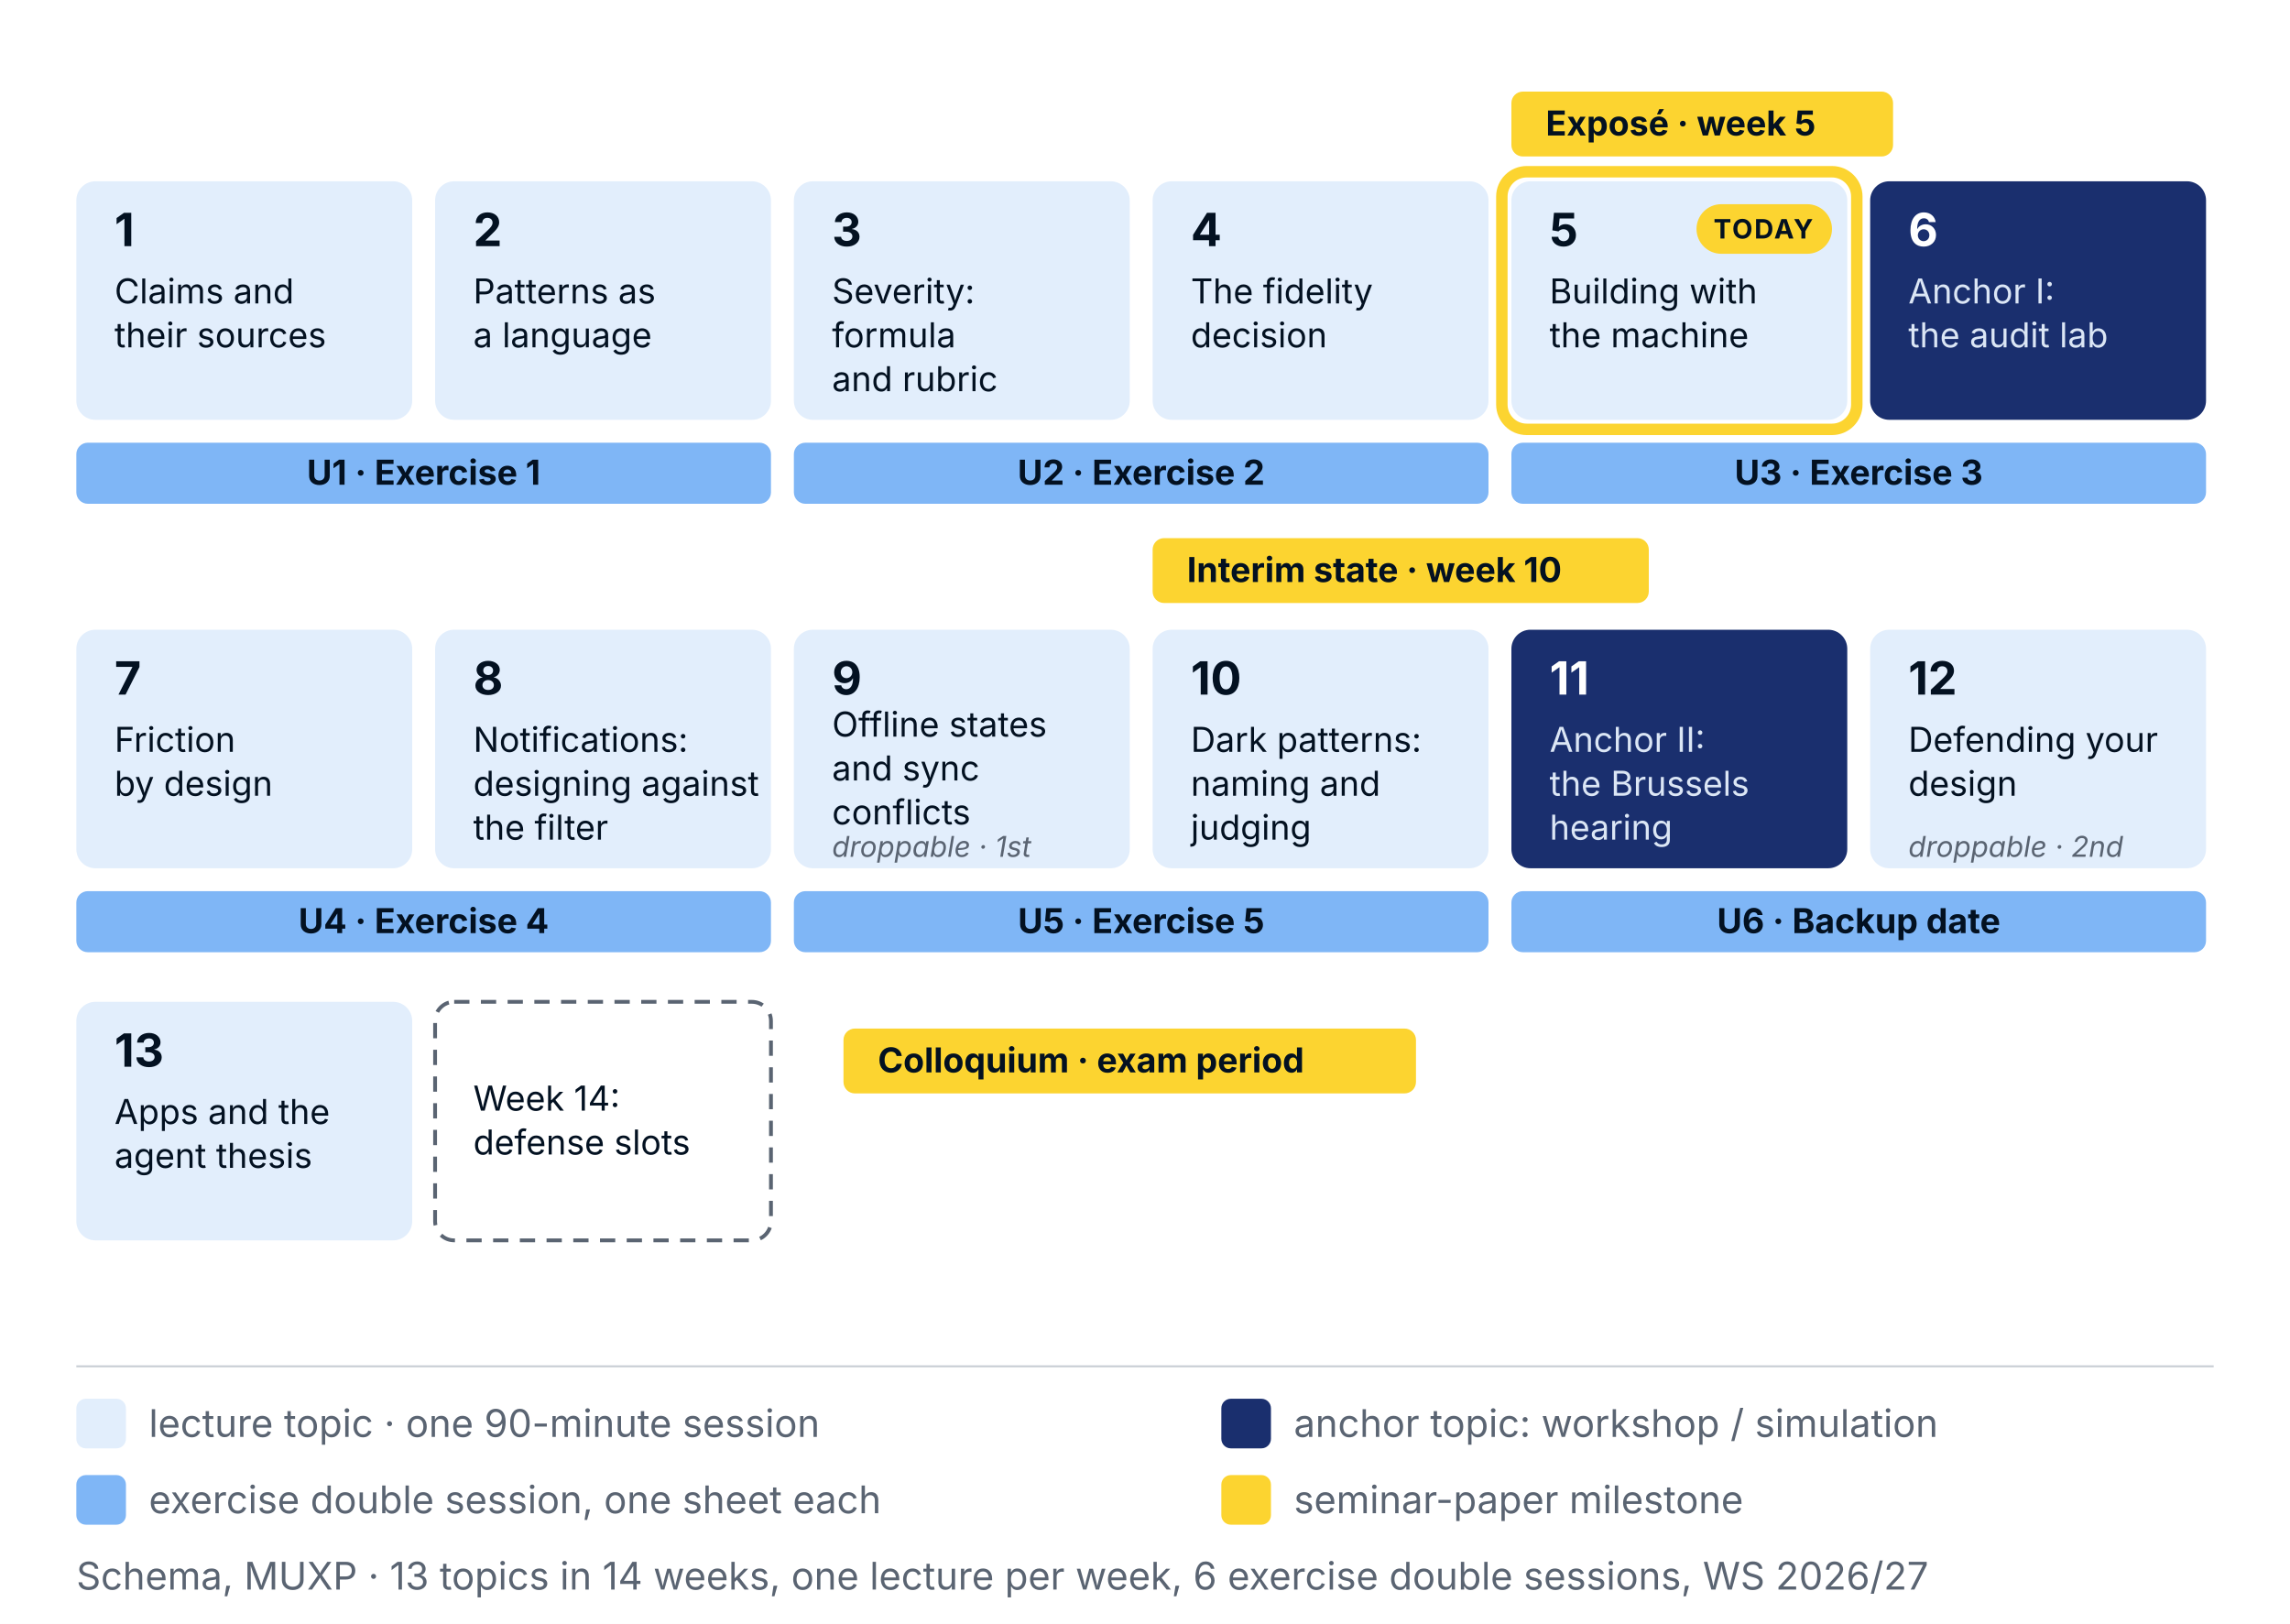
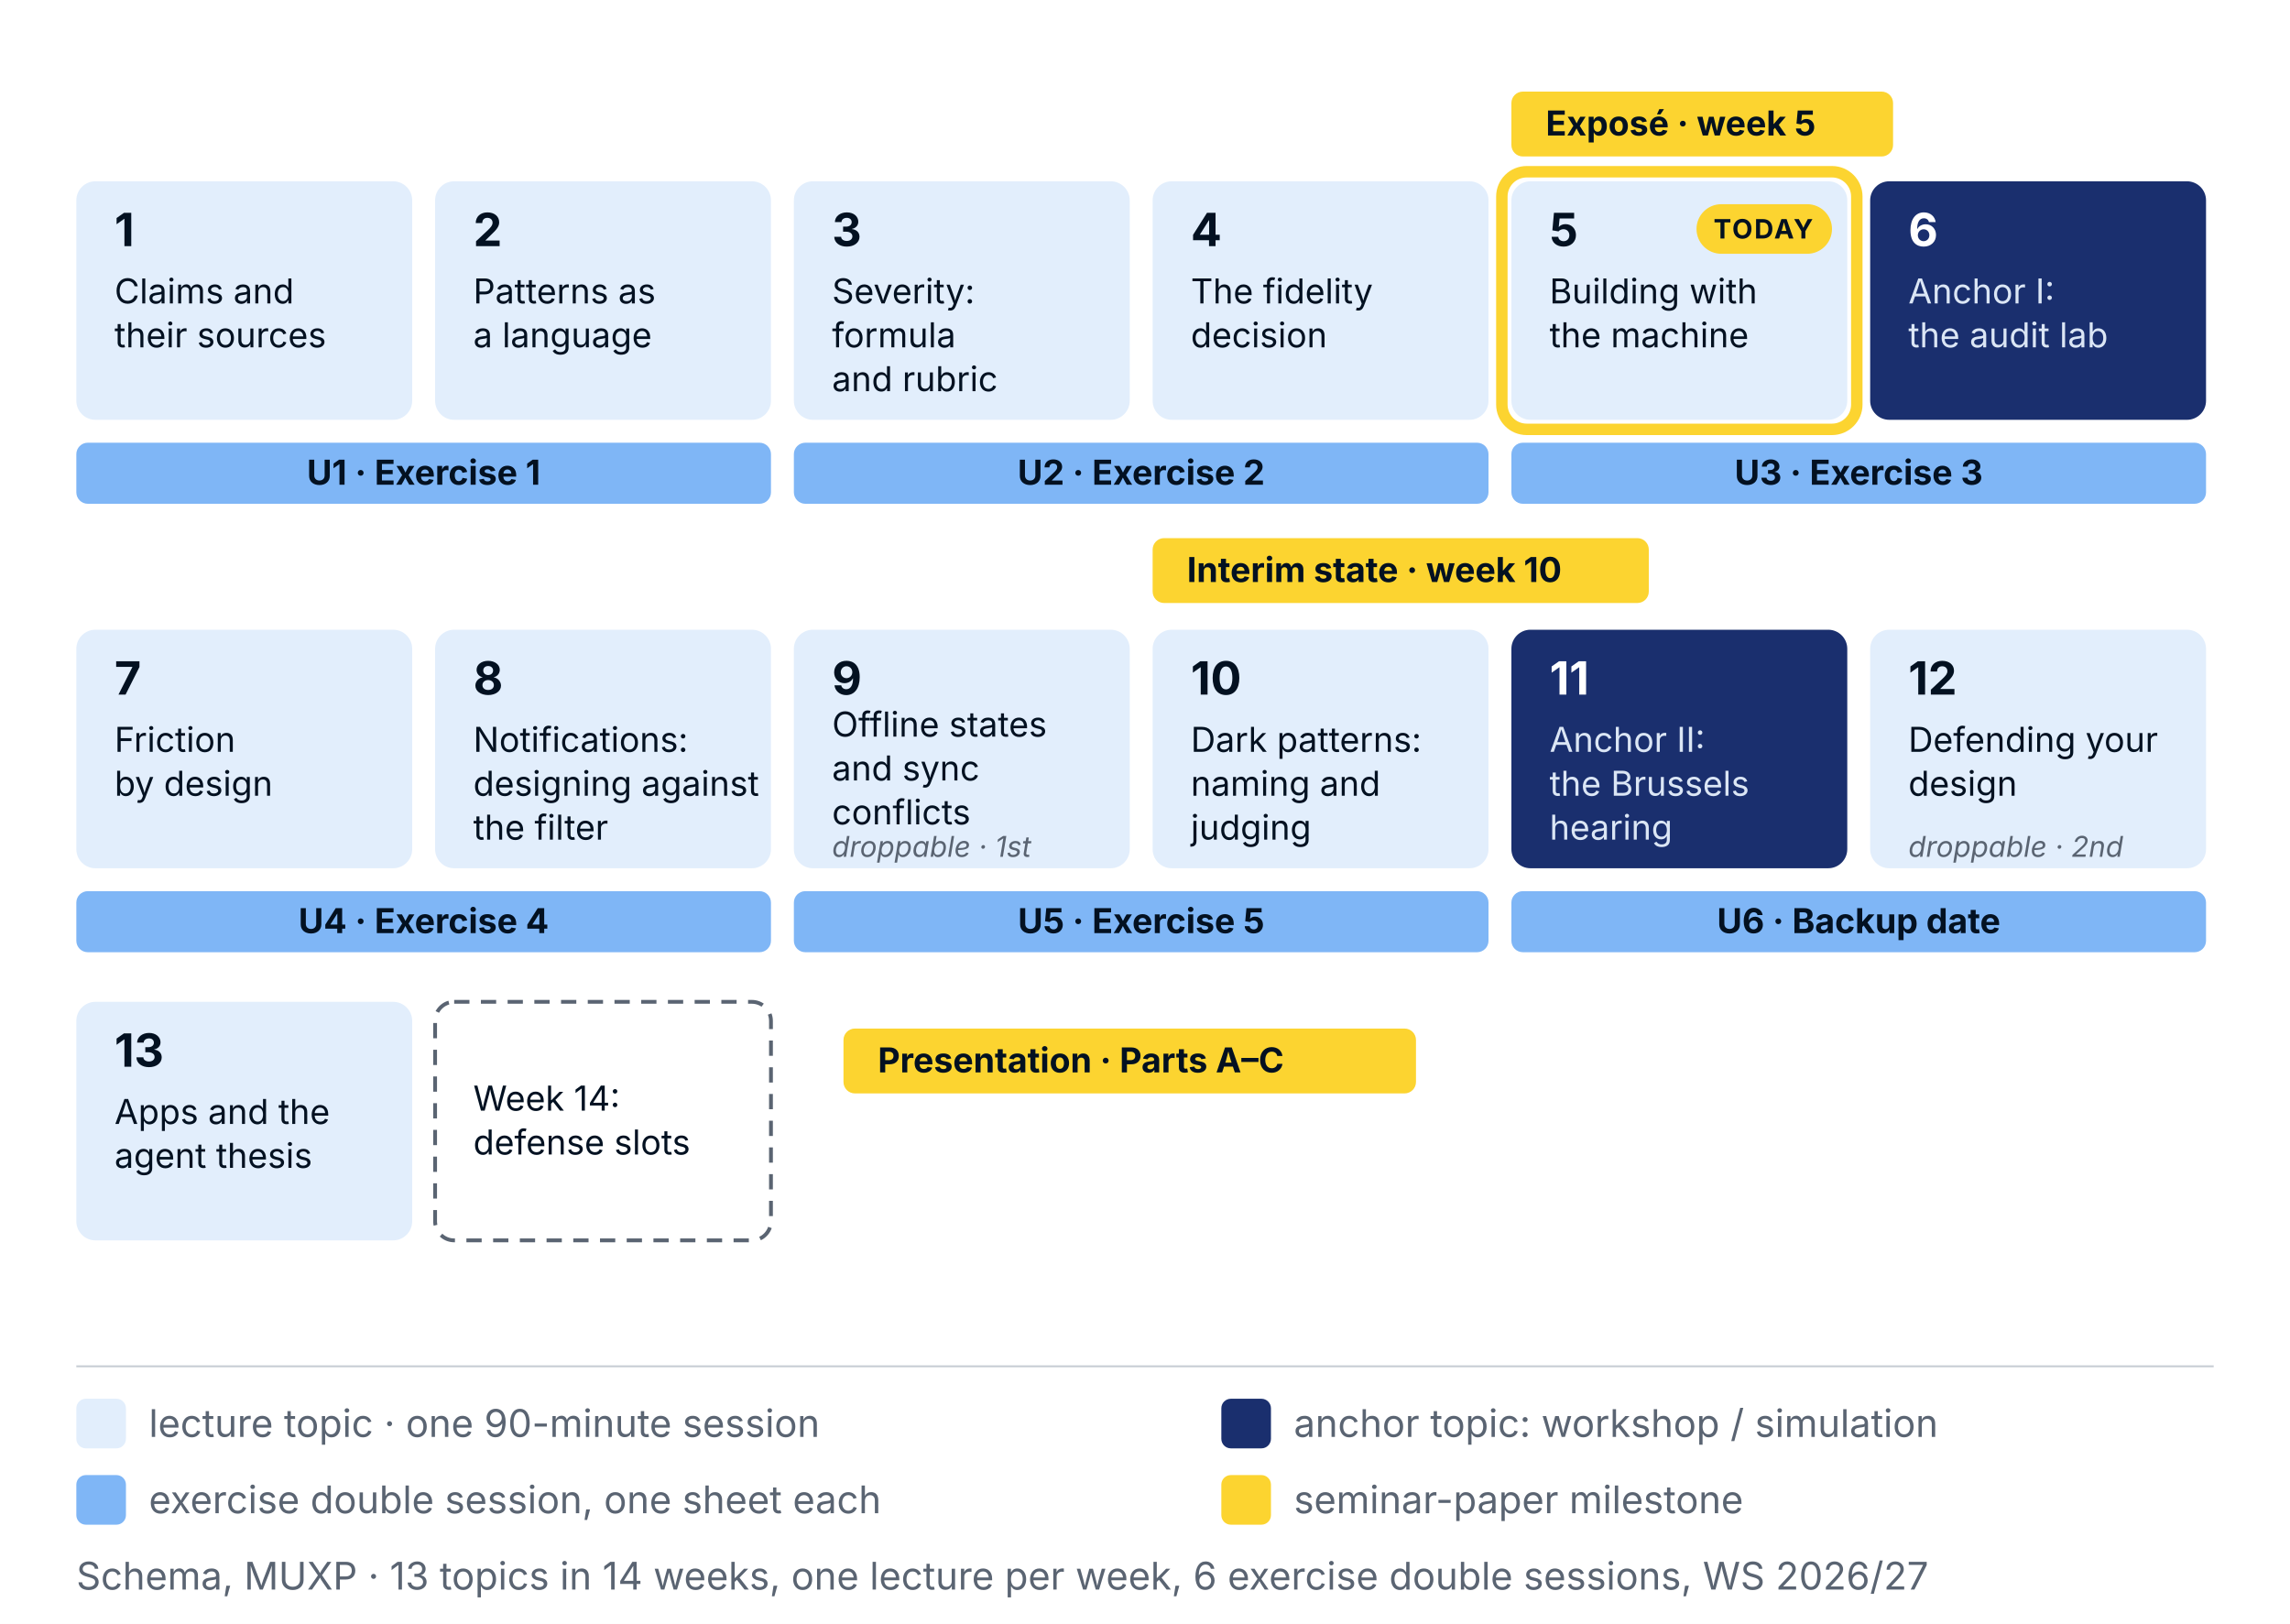
<svg xmlns="http://www.w3.org/2000/svg" viewBox="0 0 1200 851" role="img" aria-labelledby="t d">
  <style>
    text { font-family: Inter, "Neue Haas Unica", Helvetica, Arial, sans-serif; fill: #031121; }
    .num { font-size: 24px; font-weight: 700; }
    .numw { font-size: 24px; font-weight: 700; fill: #ffffff; }
    .tt { font-size: 18px; }
    .ttw { font-size: 18px; fill: #dbe6f5; }
    .utag { font-size: 18px; font-weight: 700; }
    .mtag { font-size: 18px; font-weight: 700; }
    .leg { font-size: 20px; fill: #5a6472; }
    .foot { font-size: 20px; fill: #5a6472; }
    .drop { font-size: 15px; font-style: italic; fill: #5a6472; }
    .chip { font-size: 14px; font-weight: 700; letter-spacing: .06em; fill: #031121; }
  </style>
  <rect width="1200" height="851" fill="#ffffff" />
  <rect x="40" y="95" width="176" height="125" rx="10" fill="#e2eefc" />
  <text class="num" x="60" y="129">1</text>
  <text class="tt" x="60" y="159">Claims and</text>
  <text class="tt" x="60" y="182">their sources</text>
  <rect x="228" y="95" width="176" height="125" rx="10" fill="#e2eefc" />
  <text class="num" x="248" y="129">2</text>
  <text class="tt" x="248" y="159">Patterns as</text>
  <text class="tt" x="248" y="182">a language</text>
  <rect x="416" y="95" width="176" height="125" rx="10" fill="#e2eefc" />
  <text class="num" x="436" y="129">3</text>
  <text class="tt" x="436" y="159">Severity:</text>
  <text class="tt" x="436" y="182">formula</text>
  <text class="tt" x="436" y="205">and rubric</text>
  <rect x="604" y="95" width="176" height="125" rx="10" fill="#e2eefc" />
  <text class="num" x="624" y="129">4</text>
  <text class="tt" x="624" y="159">The fidelity</text>
  <text class="tt" x="624" y="182">decision</text>
  <rect x="792" y="95" width="176" height="125" rx="10" fill="#e2eefc" />
  <text class="num" x="812" y="129">5</text>
  <text class="tt" x="812" y="159">Building with</text>
  <text class="tt" x="812" y="182">the machine</text>
  <rect x="787" y="90" width="186" height="135" rx="13" fill="none" stroke="#fcd430" stroke-width="6" />
  <rect x="889" y="107" width="71" height="26" rx="13" fill="#fcd430" />
  <text class="chip" x="924" y="125" text-anchor="middle">TODAY</text>
  <rect x="980" y="95" width="176" height="125" rx="10" fill="#1a2f6e" />
  <text class="numw" x="1000" y="129">6</text>
  <text class="ttw" x="1000" y="159">Anchor I:</text>
  <text class="ttw" x="1000" y="182">the audit lab</text>
  <rect x="40" y="330" width="176" height="125" rx="10" fill="#e2eefc" />
  <text class="num" x="60" y="364">7</text>
  <text class="tt" x="60" y="394">Friction</text>
  <text class="tt" x="60" y="417">by design</text>
  <rect x="228" y="330" width="176" height="125" rx="10" fill="#e2eefc" />
  <text class="num" x="248" y="364">8</text>
  <text class="tt" x="248" y="394">Notifications:</text>
  <text class="tt" x="248" y="417">designing against</text>
  <text class="tt" x="248" y="440">the filter</text>
  <rect x="416" y="330" width="176" height="125" rx="10" fill="#e2eefc" />
  <text class="num" x="436" y="364">9</text>
  <text class="tt" x="436" y="386">Offline states</text>
  <text class="tt" x="436" y="409">and sync</text>
  <text class="tt" x="436" y="432">conflicts</text>
  <text class="drop" x="436" y="449">droppable · 1st</text>
  <rect x="604" y="330" width="176" height="125" rx="10" fill="#e2eefc" />
  <text class="num" x="624" y="364">10</text>
  <text class="tt" x="624" y="394">Dark patterns:</text>
  <text class="tt" x="624" y="417">naming and</text>
  <text class="tt" x="624" y="440">judging</text>
  <rect x="792" y="330" width="176" height="125" rx="10" fill="#1a2f6e" />
  <text class="numw" x="812" y="364">11</text>
  <text class="ttw" x="812" y="394">Anchor II:</text>
  <text class="ttw" x="812" y="417">the Brussels</text>
  <text class="ttw" x="812" y="440">hearing</text>
  <rect x="980" y="330" width="176" height="125" rx="10" fill="#e2eefc" />
  <text class="num" x="1000" y="364">12</text>
  <text class="tt" x="1000" y="394">Defending your</text>
  <text class="tt" x="1000" y="417">design</text>
  <text class="drop" x="1000" y="449">droppable · 2nd</text>
  <rect x="40" y="525" width="176" height="125" rx="10" fill="#e2eefc" />
  <text class="num" x="60" y="559">13</text>
  <text class="tt" x="60" y="589">Apps and the</text>
  <text class="tt" x="60" y="612">agent thesis</text>
  <rect x="228" y="525" width="176" height="125" rx="10" fill="none" stroke="#5a6472" stroke-width="2" stroke-dasharray="8 6" />
  <text class="tt" x="248" y="582">Week 14:</text>
  <text class="tt" x="248" y="605">defense slots</text>
  <rect x="40" y="232" width="364" height="32" rx="6" fill="#7fb6f6" />
  <text class="utag" x="222" y="254" text-anchor="middle">U1 · Exercise 1</text>
  <rect x="416" y="232" width="364" height="32" rx="6" fill="#7fb6f6" />
  <text class="utag" x="598" y="254" text-anchor="middle">U2 · Exercise 2</text>
  <rect x="792" y="232" width="364" height="32" rx="6" fill="#7fb6f6" />
  <text class="utag" x="974" y="254" text-anchor="middle">U3 · Exercise 3</text>
  <rect x="40" y="467" width="364" height="32" rx="6" fill="#7fb6f6" />
  <text class="utag" x="222" y="489" text-anchor="middle">U4 · Exercise 4</text>
  <rect x="416" y="467" width="364" height="32" rx="6" fill="#7fb6f6" />
  <text class="utag" x="598" y="489" text-anchor="middle">U5 · Exercise 5</text>
  <rect x="792" y="467" width="364" height="32" rx="6" fill="#7fb6f6" />
  <text class="utag" x="974" y="489" text-anchor="middle">U6 · Backup date</text>
  <rect x="792" y="48" width="200" height="34" rx="6" fill="#fcd430" />
  <text class="mtag" x="810" y="71">Exposé · week 5</text>
  <rect x="604" y="282" width="260" height="34" rx="6" fill="#fcd430" />
  <text class="mtag" x="622" y="305">Interim state · week 10</text>
  <rect x="442" y="539" width="300" height="34" rx="6" fill="#fcd430" />
-   <text class="mtag" x="460" y="562">Colloquium · exam period</text>
+   <text class="mtag" x="460" y="562">Presentation · Parts A–C</text>
  <line x1="40" y1="716" x2="1160" y2="716" stroke="#c7cdd4" stroke-width="1" />
  <rect x="40" y="733" width="26" height="26" rx="5" fill="#e2eefc" />
  <text class="leg" x="78" y="753">lecture topic · one 90-minute session</text>
  <rect x="640" y="733" width="26" height="26" rx="5" fill="#1a2f6e" />
  <text class="leg" x="678" y="753">anchor topic: workshop / simulation</text>
  <rect x="40" y="773" width="26" height="26" rx="5" fill="#7fb6f6" />
  <text class="leg" x="78" y="793">exercise double session, one sheet each</text>
  <rect x="640" y="773" width="26" height="26" rx="5" fill="#fcd430" />
  <text class="leg" x="678" y="793">seminar-paper milestone</text>
  <text class="foot" x="40" y="833">Schema, MUXP · 13 topics in 14 weeks, one lecture per week, 6 exercise double sessions, WS 2026/27</text>
</svg>
